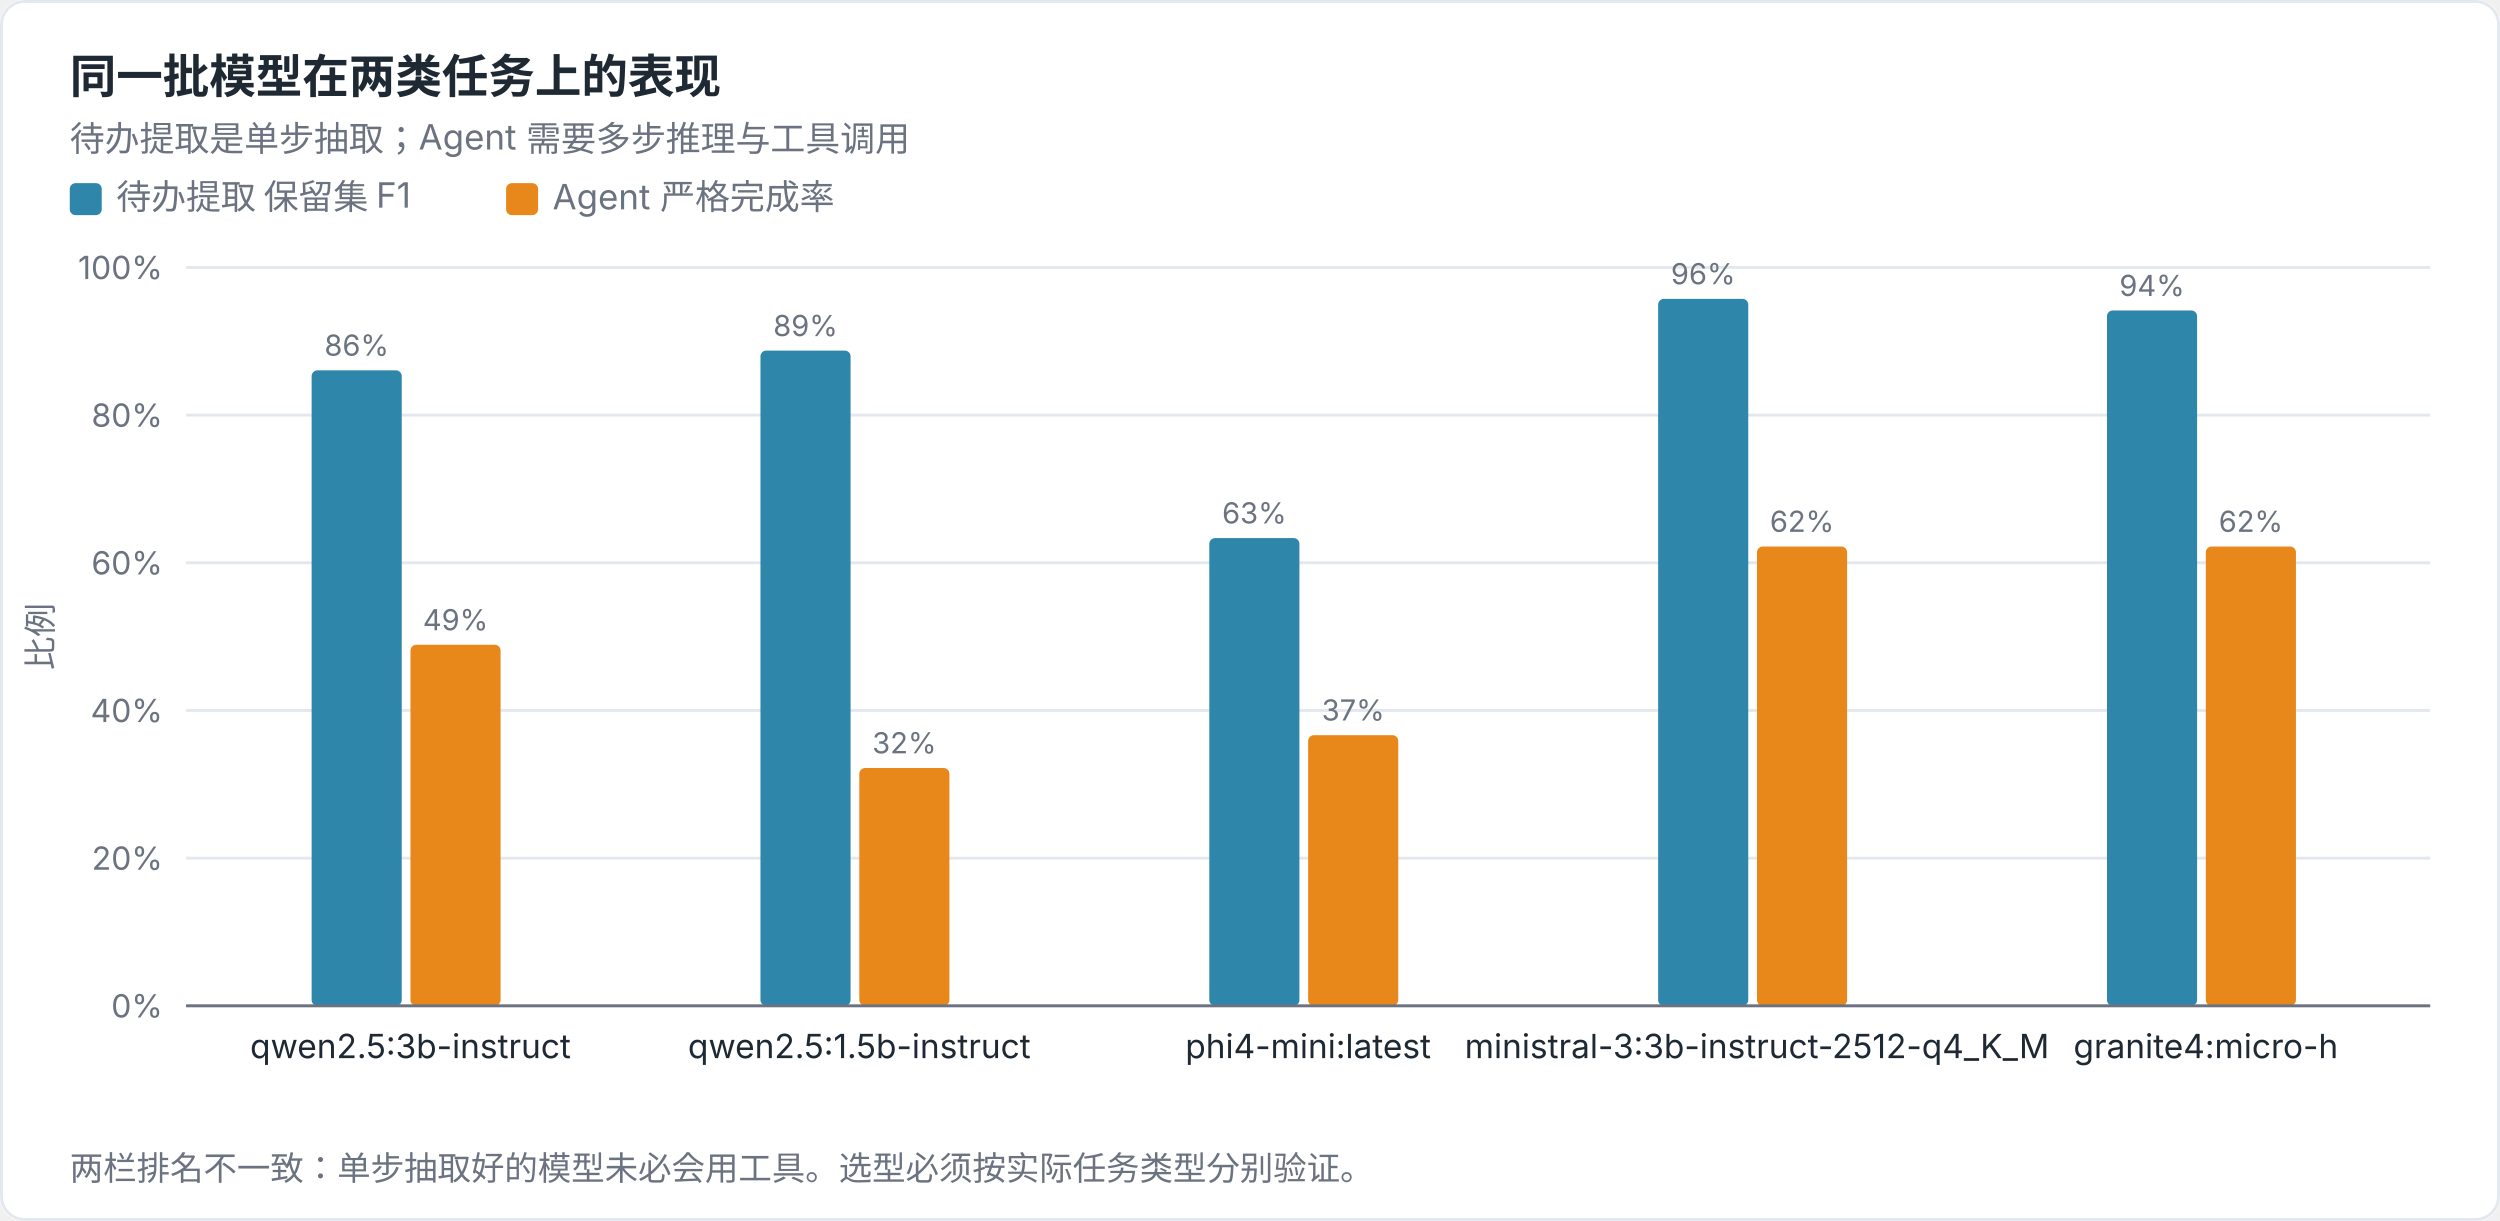
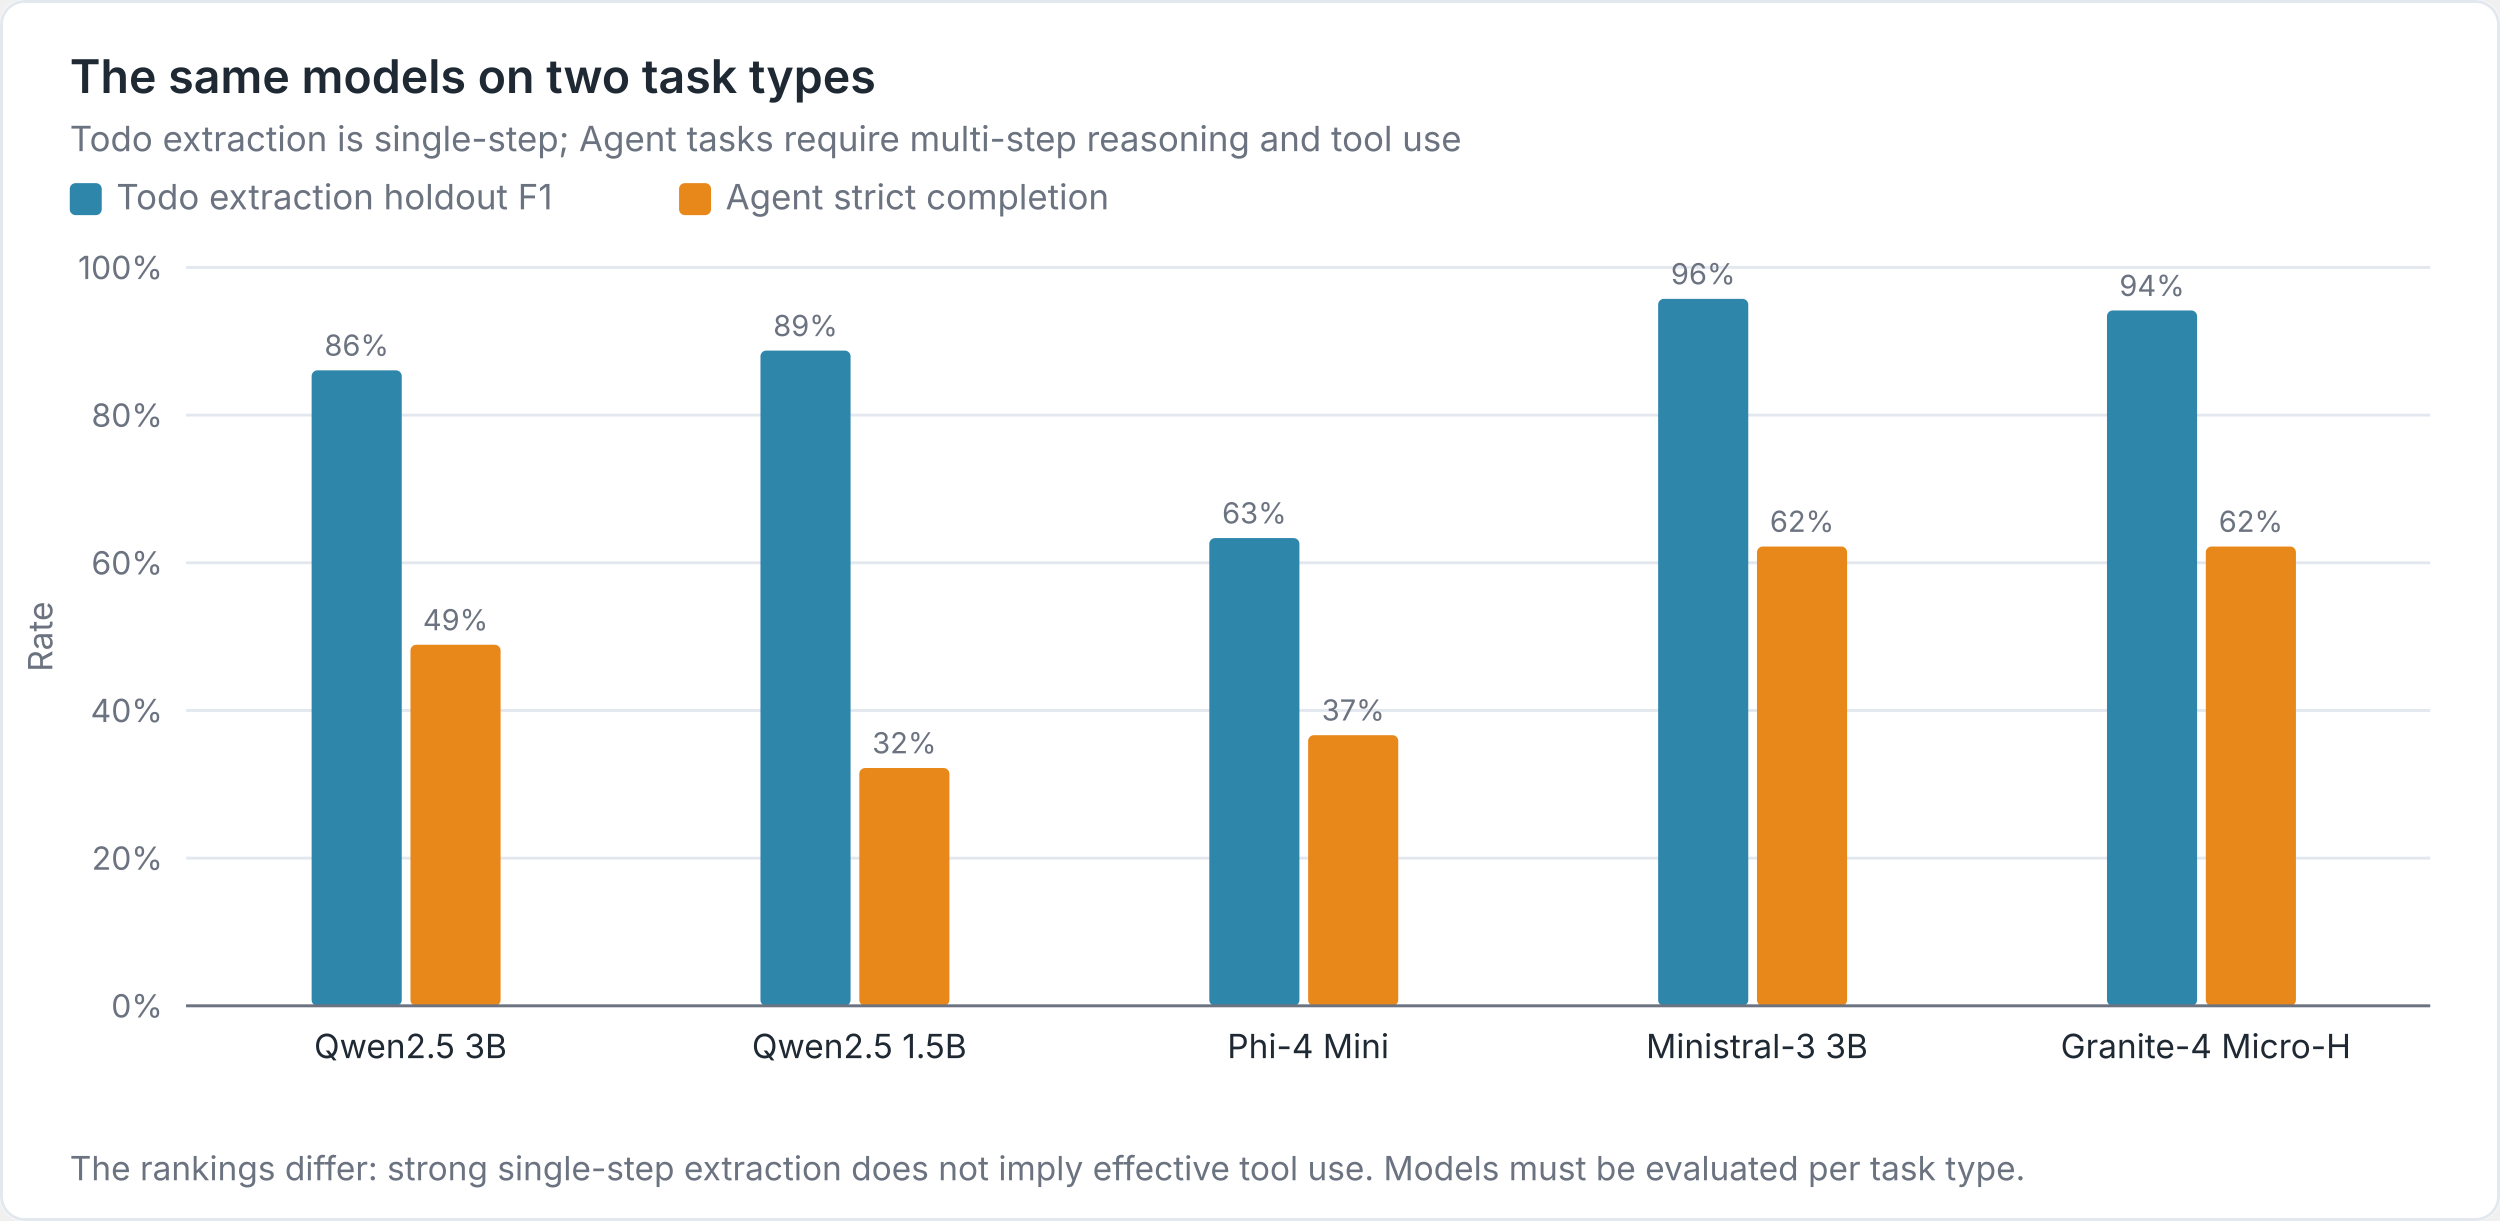
<svg xmlns="http://www.w3.org/2000/svg" width="860" height="420" viewBox="0 0 860 420" role="img">
  <rect width="860" height="420" fill="#FFFFFF" rx="8" />
  <rect x="0.5" y="0.5" width="859" height="419" fill="none" stroke="#E3E8EF" rx="8" />
-   <text x="24" y="32" font-family="-apple-system, BlinkMacSystemFont, 'Segoe UI', 'Noto Sans SC', 'Microsoft YaHei', sans-serif" font-size="16" fill="#1F2933" text-anchor="start" font-weight="600">同一批模型在两类任务上的表现</text>
-   <text x="24" y="52" font-family="-apple-system, BlinkMacSystemFont, 'Segoe UI', 'Noto Sans SC', 'Microsoft YaHei', sans-serif" font-size="12" fill="#6B7280" text-anchor="start" font-weight="400">待办提取是单步抽取；Agent 需要多步推理与工具调用</text>
+   <text x="24" y="32" font-family="-apple-system, BlinkMacSystemFont, 'Segoe UI', 'Noto Sans SC', 'Microsoft YaHei', sans-serif" font-size="16" fill="#1F2933" text-anchor="start" font-weight="600">The same models on two task types</text>
+   <text x="24" y="52" font-family="-apple-system, BlinkMacSystemFont, 'Segoe UI', 'Noto Sans SC', 'Microsoft YaHei', sans-serif" font-size="12" fill="#6B7280" text-anchor="start" font-weight="400">Todo extraction is single-step; Agent tasks require multi-step reasoning and tool use</text>
  <rect x="24.0" y="63" width="11" height="11" rx="2" fill="#2E86AB" />
-   <text x="40" y="72" font-family="-apple-system, BlinkMacSystemFont, 'Segoe UI', 'Noto Sans SC', 'Microsoft YaHei', sans-serif" font-size="12" fill="#6B7280" text-anchor="start" font-weight="400">待办提取 保留集 F1</text>
-   <rect x="174.1" y="63" width="11" height="11" rx="2" fill="#E8871A" />
-   <text x="190.08" y="72" font-family="-apple-system, BlinkMacSystemFont, 'Segoe UI', 'Noto Sans SC', 'Microsoft YaHei', sans-serif" font-size="12" fill="#6B7280" text-anchor="start" font-weight="400">Agent 严格完成率</text>
+   <text x="40" y="72" font-family="-apple-system, BlinkMacSystemFont, 'Segoe UI', 'Noto Sans SC', 'Microsoft YaHei', sans-serif" font-size="12" fill="#6B7280" text-anchor="start" font-weight="400">Todo extraction holdout F1</text>
+   <rect x="233.6" y="63" width="11" height="11" rx="2" fill="#E8871A" />
+   <text x="249.6" y="72" font-family="-apple-system, BlinkMacSystemFont, 'Segoe UI', 'Noto Sans SC', 'Microsoft YaHei', sans-serif" font-size="12" fill="#6B7280" text-anchor="start" font-weight="400">Agent strict completion</text>
  <line x1="64" y1="346" x2="836" y2="346" stroke="#E3E8EF" />
  <text x="56" y="350" font-family="-apple-system, BlinkMacSystemFont, 'Segoe UI', 'Noto Sans SC', 'Microsoft YaHei', sans-serif" font-size="11" fill="#6B7280" text-anchor="end" font-weight="400">0%</text>
  <line x1="64" y1="295.2" x2="836" y2="295.2" stroke="#E3E8EF" />
  <text x="56" y="299.2" font-family="-apple-system, BlinkMacSystemFont, 'Segoe UI', 'Noto Sans SC', 'Microsoft YaHei', sans-serif" font-size="11" fill="#6B7280" text-anchor="end" font-weight="400">20%</text>
  <line x1="64" y1="244.4" x2="836" y2="244.4" stroke="#E3E8EF" />
  <text x="56" y="248.4" font-family="-apple-system, BlinkMacSystemFont, 'Segoe UI', 'Noto Sans SC', 'Microsoft YaHei', sans-serif" font-size="11" fill="#6B7280" text-anchor="end" font-weight="400">40%</text>
  <line x1="64" y1="193.6" x2="836" y2="193.6" stroke="#E3E8EF" />
  <text x="56" y="197.6" font-family="-apple-system, BlinkMacSystemFont, 'Segoe UI', 'Noto Sans SC', 'Microsoft YaHei', sans-serif" font-size="11" fill="#6B7280" text-anchor="end" font-weight="400">60%</text>
  <line x1="64" y1="142.8" x2="836" y2="142.8" stroke="#E3E8EF" />
  <text x="56" y="146.8" font-family="-apple-system, BlinkMacSystemFont, 'Segoe UI', 'Noto Sans SC', 'Microsoft YaHei', sans-serif" font-size="11" fill="#6B7280" text-anchor="end" font-weight="400">80%</text>
  <line x1="64" y1="92" x2="836" y2="92" stroke="#E3E8EF" />
  <text x="56" y="96" font-family="-apple-system, BlinkMacSystemFont, 'Segoe UI', 'Noto Sans SC', 'Microsoft YaHei', sans-serif" font-size="11" fill="#6B7280" text-anchor="end" font-weight="400">100%</text>
-   <text x="18" y="219" font-family="-apple-system, BlinkMacSystemFont, 'Segoe UI', 'Noto Sans SC', 'Microsoft YaHei', sans-serif" font-size="11.5" fill="#6B7280" text-anchor="middle" font-weight="400" transform="rotate(-90 18 219)">比例</text>
+   <text x="18" y="219" font-family="-apple-system, BlinkMacSystemFont, 'Segoe UI', 'Noto Sans SC', 'Microsoft YaHei', sans-serif" font-size="11.5" fill="#6B7280" text-anchor="middle" font-weight="400" transform="rotate(-90 18 219)">Rate</text>
  <rect x="107.2" y="127.4" width="31.0" height="218.6" fill="#2E86AB" rx="2" />
  <text x="122.7" y="122.367" font-family="-apple-system, BlinkMacSystemFont, 'Segoe UI', 'Noto Sans SC', 'Microsoft YaHei', sans-serif" font-size="10" fill="#6B7280" text-anchor="middle" font-weight="400">86%</text>
  <rect x="141.2" y="221.8" width="31.0" height="124.2" fill="#E8871A" rx="2" />
  <text x="156.7" y="216.822" font-family="-apple-system, BlinkMacSystemFont, 'Segoe UI', 'Noto Sans SC', 'Microsoft YaHei', sans-serif" font-size="10" fill="#6B7280" text-anchor="middle" font-weight="400">49%</text>
-   <text x="141.2" y="364" font-family="-apple-system, BlinkMacSystemFont, 'Segoe UI', 'Noto Sans SC', 'Microsoft YaHei', sans-serif" font-size="11.5" fill="#1F2933" text-anchor="middle" font-weight="400">qwen2.5:3b-instruct</text>
+   <text x="141.2" y="364" font-family="-apple-system, BlinkMacSystemFont, 'Segoe UI', 'Noto Sans SC', 'Microsoft YaHei', sans-serif" font-size="11.5" fill="#1F2933" text-anchor="middle" font-weight="400">Qwen2.5 3B</text>
  <rect x="261.6" y="120.6" width="31.0" height="225.4" fill="#2E86AB" rx="2" />
  <text x="277.1" y="115.62" font-family="-apple-system, BlinkMacSystemFont, 'Segoe UI', 'Noto Sans SC', 'Microsoft YaHei', sans-serif" font-size="10" fill="#6B7280" text-anchor="middle" font-weight="400">89%</text>
  <rect x="295.6" y="264.2" width="31.0" height="81.8" fill="#E8871A" rx="2" />
  <text x="311.1" y="259.156" font-family="-apple-system, BlinkMacSystemFont, 'Segoe UI', 'Noto Sans SC', 'Microsoft YaHei', sans-serif" font-size="10" fill="#6B7280" text-anchor="middle" font-weight="400">32%</text>
-   <text x="295.6" y="364" font-family="-apple-system, BlinkMacSystemFont, 'Segoe UI', 'Noto Sans SC', 'Microsoft YaHei', sans-serif" font-size="11.5" fill="#1F2933" text-anchor="middle" font-weight="400">qwen2.5:1.5b-instruct</text>
+   <text x="295.6" y="364" font-family="-apple-system, BlinkMacSystemFont, 'Segoe UI', 'Noto Sans SC', 'Microsoft YaHei', sans-serif" font-size="11.5" fill="#1F2933" text-anchor="middle" font-weight="400">Qwen2.5 1.5B</text>
  <rect x="416.0" y="185.1" width="31.0" height="160.9" fill="#2E86AB" rx="2" />
  <text x="431.5" y="180.066" font-family="-apple-system, BlinkMacSystemFont, 'Segoe UI', 'Noto Sans SC', 'Microsoft YaHei', sans-serif" font-size="10" fill="#6B7280" text-anchor="middle" font-weight="400">63%</text>
  <rect x="450.0" y="252.9" width="31.0" height="93.1" fill="#E8871A" rx="2" />
  <text x="465.5" y="247.867" font-family="-apple-system, BlinkMacSystemFont, 'Segoe UI', 'Noto Sans SC', 'Microsoft YaHei', sans-serif" font-size="10" fill="#6B7280" text-anchor="middle" font-weight="400">37%</text>
-   <text x="450" y="364" font-family="-apple-system, BlinkMacSystemFont, 'Segoe UI', 'Noto Sans SC', 'Microsoft YaHei', sans-serif" font-size="11.5" fill="#1F2933" text-anchor="middle" font-weight="400">phi4-mini:latest</text>
+   <text x="450" y="364" font-family="-apple-system, BlinkMacSystemFont, 'Segoe UI', 'Noto Sans SC', 'Microsoft YaHei', sans-serif" font-size="11.5" fill="#1F2933" text-anchor="middle" font-weight="400">Phi-4 Mini</text>
  <rect x="570.4" y="102.8" width="31.0" height="243.2" fill="#2E86AB" rx="2" />
  <text x="585.9" y="97.796" font-family="-apple-system, BlinkMacSystemFont, 'Segoe UI', 'Noto Sans SC', 'Microsoft YaHei', sans-serif" font-size="10" fill="#6B7280" text-anchor="middle" font-weight="400">96%</text>
  <rect x="604.4" y="188.0" width="31.0" height="158.0" fill="#E8871A" rx="2" />
  <text x="619.9" y="182.956" font-family="-apple-system, BlinkMacSystemFont, 'Segoe UI', 'Noto Sans SC', 'Microsoft YaHei', sans-serif" font-size="10" fill="#6B7280" text-anchor="middle" font-weight="400">62%</text>
-   <text x="604.4" y="364" font-family="-apple-system, BlinkMacSystemFont, 'Segoe UI', 'Noto Sans SC', 'Microsoft YaHei', sans-serif" font-size="11.5" fill="#1F2933" text-anchor="middle" font-weight="400">ministral-3:3b-instruct-2512-q4_K_M</text>
+   <text x="604.4" y="364" font-family="-apple-system, BlinkMacSystemFont, 'Segoe UI', 'Noto Sans SC', 'Microsoft YaHei', sans-serif" font-size="11.5" fill="#1F2933" text-anchor="middle" font-weight="400">Ministral-3 3B</text>
  <rect x="724.8" y="106.8" width="31.0" height="239.2" fill="#2E86AB" rx="2" />
  <text x="740.3" y="101.826" font-family="-apple-system, BlinkMacSystemFont, 'Segoe UI', 'Noto Sans SC', 'Microsoft YaHei', sans-serif" font-size="10" fill="#6B7280" text-anchor="middle" font-weight="400">94%</text>
  <rect x="758.8" y="188.0" width="31.0" height="158.0" fill="#E8871A" rx="2" />
  <text x="774.3" y="182.956" font-family="-apple-system, BlinkMacSystemFont, 'Segoe UI', 'Noto Sans SC', 'Microsoft YaHei', sans-serif" font-size="10" fill="#6B7280" text-anchor="middle" font-weight="400">62%</text>
-   <text x="758.8" y="364" font-family="-apple-system, BlinkMacSystemFont, 'Segoe UI', 'Noto Sans SC', 'Microsoft YaHei', sans-serif" font-size="11.5" fill="#1F2933" text-anchor="middle" font-weight="400">granite4:micro-h</text>
+   <text x="758.8" y="364" font-family="-apple-system, BlinkMacSystemFont, 'Segoe UI', 'Noto Sans SC', 'Microsoft YaHei', sans-serif" font-size="11.5" fill="#1F2933" text-anchor="middle" font-weight="400">Granite-4 Micro-H</text>
  <line x1="64" y1="346" x2="836" y2="346" stroke="#6B7280" />
-   <text x="24" y="406" font-family="-apple-system, BlinkMacSystemFont, 'Segoe UI', 'Noto Sans SC', 'Microsoft YaHei', sans-serif" font-size="11.5" fill="#6B7280" text-anchor="start" font-weight="400">两栏排名不一致：单步抽取好的模型未必会用工具。选型必须按实际任务类型分别验证。</text>
+   <text x="24" y="406" font-family="-apple-system, BlinkMacSystemFont, 'Segoe UI', 'Noto Sans SC', 'Microsoft YaHei', sans-serif" font-size="11.5" fill="#6B7280" text-anchor="start" font-weight="400">The rankings differ: strong single-step extraction does not imply effective tool use. Models must be evaluated per task type.</text>
</svg>
